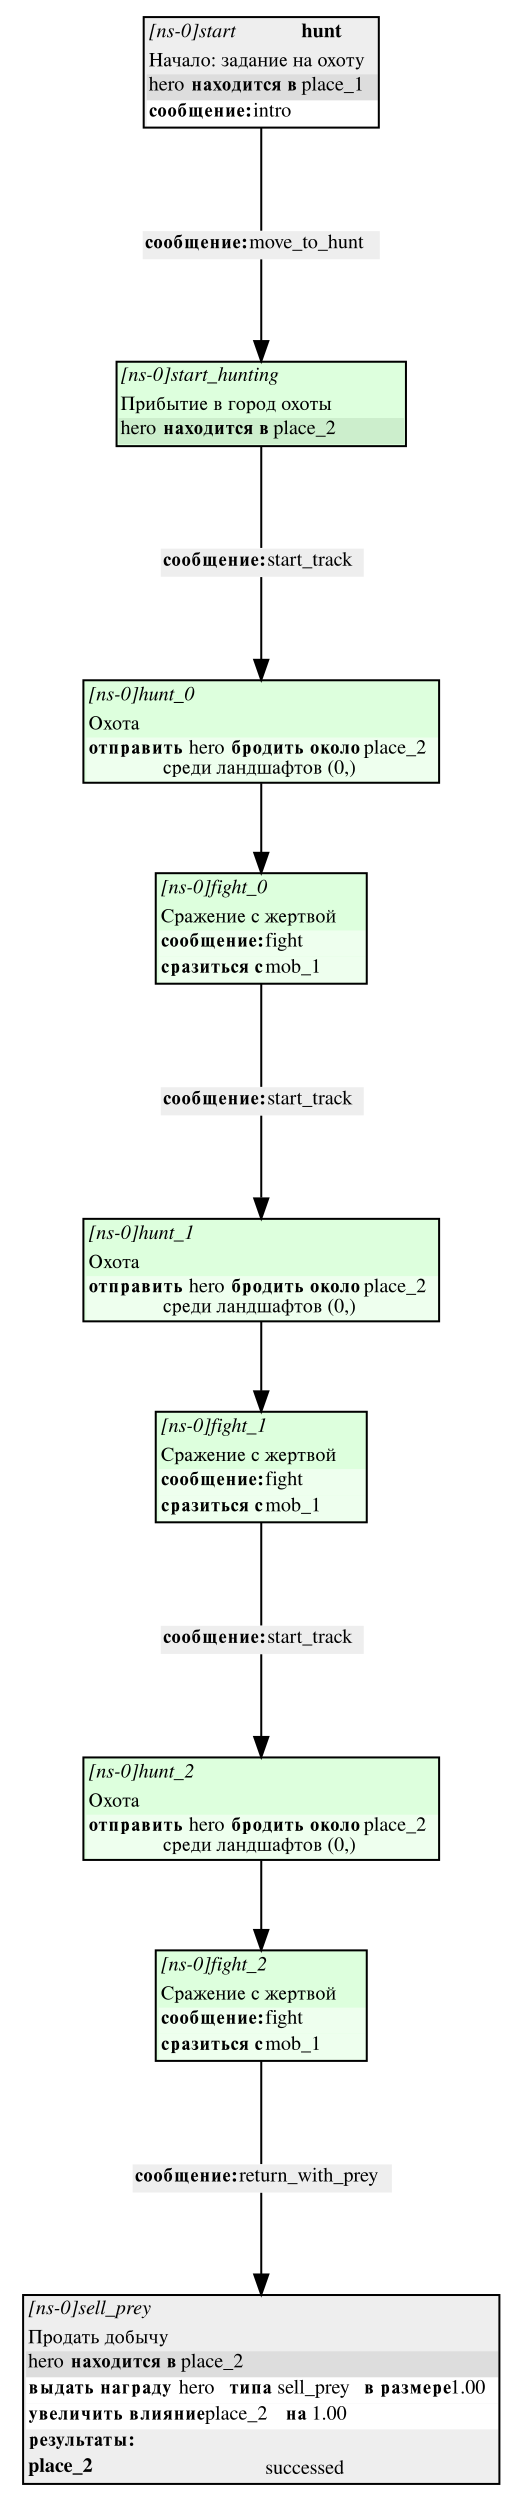
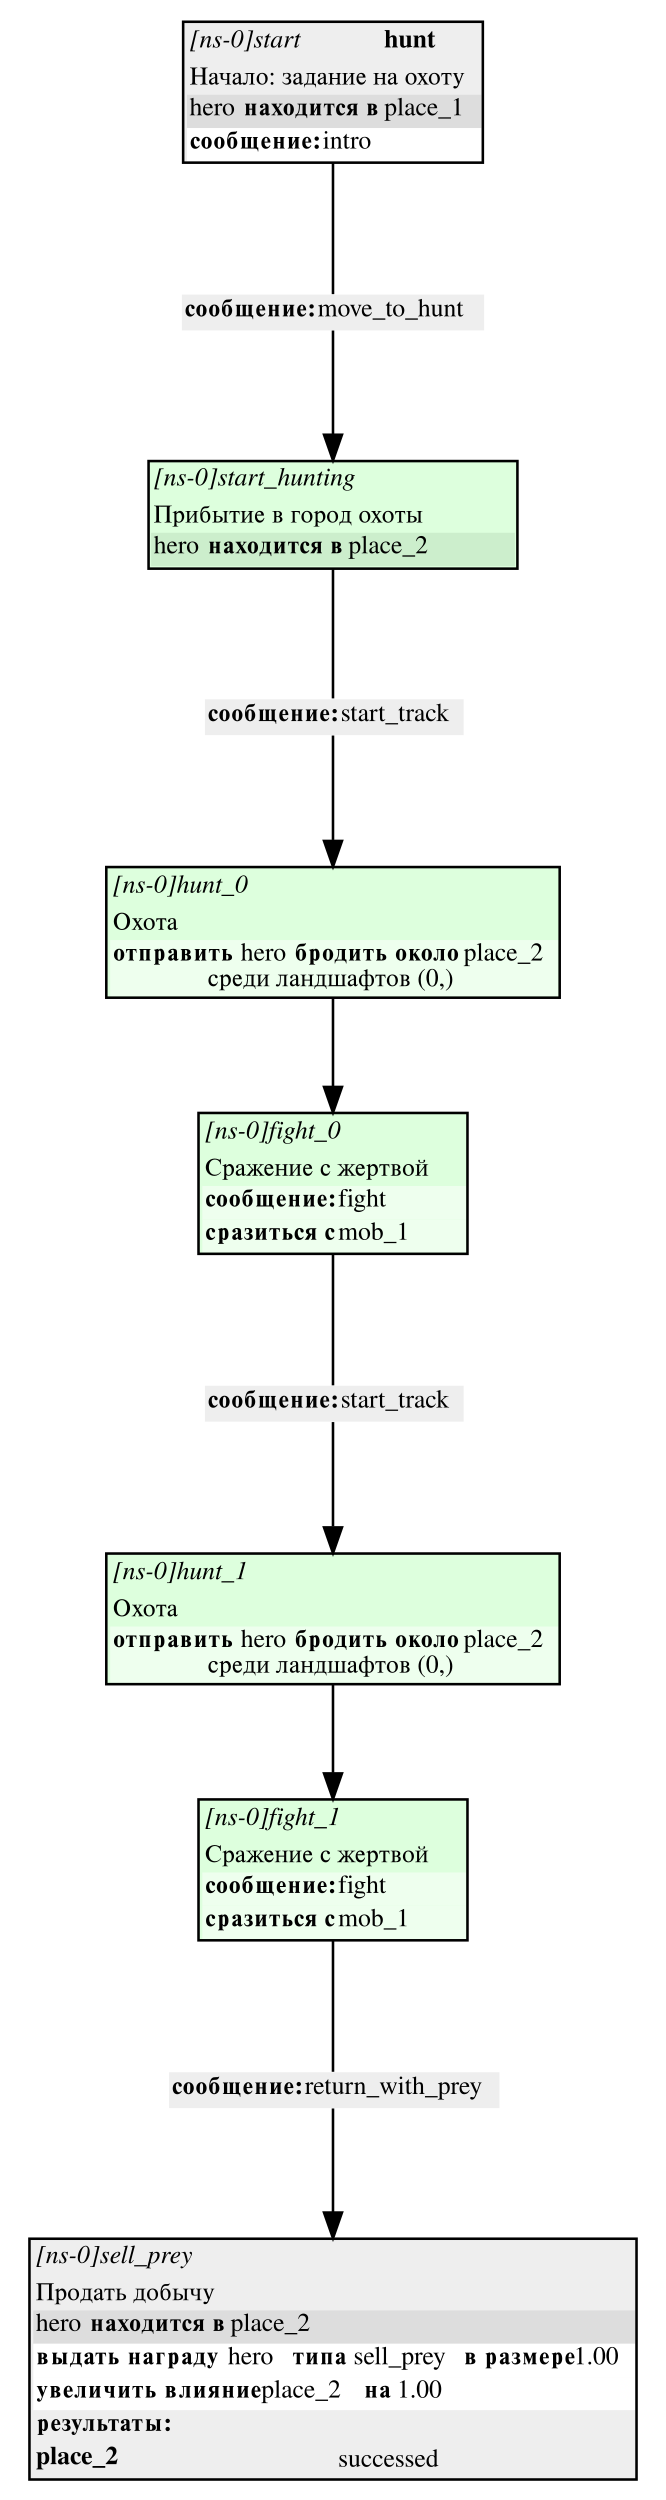
- <svg xmlns="http://www.w3.org/2000/svg" width="260pt" height="1244pt" viewBox="0.00 0.00 260.00 1244.00">
-   <g id="graph0" class="graph" transform="scale(1 1) rotate(0) translate(4 1240)">
-     <polygon fill="white" stroke="white" points="-4,4 -4,-1240 256,-1240 256,4 -4,4" />
+ <svg xmlns="http://www.w3.org/2000/svg" width="260pt" height="976pt" viewBox="0.00 0.00 260.00 976.00">
+   <g id="graph0" class="graph" transform="scale(1 1) rotate(0) translate(4 972)">
+     <polygon fill="white" stroke="white" points="-4,4 -4,-972 256,-972 256,4 -4,4" />
    <g id="node1" class="node">
-       <polygon fill="#eeeeee" stroke="none" points="67.5,-1176.5 67.5,-1231.5 184.5,-1231.5 184.5,-1176.5 67.5,-1176.5" />
-       <text text-anchor="start" x="70" y="-1221.5" font-family="Times,serif" font-style="italic" font-size="10.00">[ns-0]start</text>
-       <text text-anchor="start" x="146" y="-1221.5" font-family="Times,serif" font-weight="bold" font-size="10.00">hunt</text>
-       <text text-anchor="start" x="70" y="-1207" font-family="Times,serif" font-size="10.00">Начало: задание на охоту</text>
-       <polygon fill="#dddddd" stroke="none" points="69,-1190 69,-1203 184,-1203 184,-1190 69,-1190" />
-       <text text-anchor="start" x="70" y="-1195" font-family="Times,serif" font-size="10.00">hero </text>
-       <text text-anchor="start" x="91" y="-1195" font-family="Times,serif" font-weight="bold" font-size="10.00">находится в</text>
-       <text text-anchor="start" x="146" y="-1195" font-family="Times,serif" font-size="10.00"> place_1</text>
-       <polygon fill="#ffffff" stroke="none" points="69,-1177 69,-1190 184,-1190 184,-1177 69,-1177" />
-       <text text-anchor="start" x="70" y="-1182" font-family="Times,serif" font-weight="bold" font-size="10.00">сообщение:</text>
-       <text text-anchor="start" x="122" y="-1182" font-family="Times,serif" font-size="10.00"> intro</text>
-       <polygon fill="none" stroke="black" points="67.5,-1176.5 67.5,-1231.5 184.5,-1231.5 184.5,-1176.5 67.5,-1176.5" />
+       <polygon fill="#eeeeee" stroke="none" points="67.5,-908.5 67.5,-963.5 184.5,-963.5 184.5,-908.5 67.5,-908.5" />
+       <text text-anchor="start" x="70" y="-953.5" font-family="Times,serif" font-style="italic" font-size="10.00">[ns-0]start</text>
+       <text text-anchor="start" x="146" y="-953.5" font-family="Times,serif" font-weight="bold" font-size="10.00">hunt</text>
+       <text text-anchor="start" x="70" y="-939" font-family="Times,serif" font-size="10.00">Начало: задание на охоту</text>
+       <polygon fill="#dddddd" stroke="none" points="69,-922 69,-935 184,-935 184,-922 69,-922" />
+       <text text-anchor="start" x="70" y="-927" font-family="Times,serif" font-size="10.00">hero </text>
+       <text text-anchor="start" x="91" y="-927" font-family="Times,serif" font-weight="bold" font-size="10.00">находится в</text>
+       <text text-anchor="start" x="146" y="-927" font-family="Times,serif" font-size="10.00"> place_1</text>
+       <polygon fill="#ffffff" stroke="none" points="69,-909 69,-922 184,-922 184,-909 69,-909" />
+       <text text-anchor="start" x="70" y="-914" font-family="Times,serif" font-weight="bold" font-size="10.00">сообщение:</text>
+       <text text-anchor="start" x="122" y="-914" font-family="Times,serif" font-size="10.00"> intro</text>
+       <polygon fill="none" stroke="black" points="67.5,-908.5 67.5,-963.5 184.5,-963.5 184.5,-908.5 67.5,-908.5" />
    </g>
-     <g id="node14" class="node">
-       <polygon fill="#eeeeee" stroke="none" points="67,-1111 67,-1125 185,-1125 185,-1111 67,-1111" />
-       <text text-anchor="start" x="68" y="-1116.5" font-family="Times,serif" font-weight="bold" font-size="10.00">сообщение:</text>
-       <text text-anchor="start" x="120" y="-1116.5" font-family="Times,serif" font-size="10.00"> move_to_hunt</text>
+     <g id="node11" class="node">
+       <polygon fill="#eeeeee" stroke="none" points="67,-843 67,-857 185,-857 185,-843 67,-843" />
+       <text text-anchor="start" x="68" y="-848.5" font-family="Times,serif" font-weight="bold" font-size="10.00">сообщение:</text>
+       <text text-anchor="start" x="120" y="-848.5" font-family="Times,serif" font-size="10.00"> move_to_hunt</text>
    </g>
-     <g id="edge12" class="edge">
-       <path fill="none" stroke="black" d="M126,-1176.42C126,-1158.35 126,-1135.85 126,-1125.18" />
+     <g id="edge9" class="edge">
+       <path fill="none" stroke="black" d="M126,-908.422C126,-890.349 126,-867.853 126,-857.177" />
    </g>
    <g id="node2" class="node">
-       <polygon fill="#ddffdd" stroke="none" points="73.5,-750.5 73.5,-805.5 178.5,-805.5 178.5,-750.5 73.5,-750.5" />
-       <text text-anchor="start" x="76" y="-795.5" font-family="Times,serif" font-style="italic" font-size="10.00">[ns-0]fight_0</text>
-       <text text-anchor="start" x="76" y="-781" font-family="Times,serif" font-size="10.00">Сражение с жертвой</text>
-       <polygon fill="#eeffee" stroke="none" points="75,-764 75,-777 178,-777 178,-764 75,-764" />
-       <text text-anchor="start" x="76" y="-769" font-family="Times,serif" font-weight="bold" font-size="10.00">сообщение:</text>
-       <text text-anchor="start" x="128" y="-769" font-family="Times,serif" font-size="10.00"> fight</text>
-       <polygon fill="#eeffee" stroke="none" points="75,-751 75,-764 178,-764 178,-751 75,-751" />
-       <text text-anchor="start" x="76" y="-756" font-family="Times,serif" font-weight="bold" font-size="10.00">сразиться с</text>
-       <text text-anchor="start" x="128" y="-756" font-family="Times,serif" font-size="10.00">  mob_1</text>
-       <polygon fill="none" stroke="black" points="73.5,-750.5 73.5,-805.5 178.5,-805.5 178.5,-750.5 73.5,-750.5" />
-     </g>
-     <g id="node10" class="node">
-       <polygon fill="#eeeeee" stroke="none" points="76,-685 76,-699 177,-699 177,-685 76,-685" />
-       <text text-anchor="start" x="77" y="-690.5" font-family="Times,serif" font-weight="bold" font-size="10.00">сообщение:</text>
-       <text text-anchor="start" x="129" y="-690.5" font-family="Times,serif" font-size="10.00"> start_track</text>
-     </g>
-     <g id="edge1" class="edge">
-       <path fill="none" stroke="black" d="M126,-750.422C126,-732.349 126,-709.853 126,-699.177" />
-     </g>
-     <g id="node3" class="node">
      <polygon fill="#ddffdd" stroke="none" points="73.5,-482.5 73.5,-537.5 178.5,-537.5 178.5,-482.5 73.5,-482.5" />
-       <text text-anchor="start" x="76" y="-527.5" font-family="Times,serif" font-style="italic" font-size="10.00">[ns-0]fight_1</text>
+       <text text-anchor="start" x="76" y="-527.5" font-family="Times,serif" font-style="italic" font-size="10.00">[ns-0]fight_0</text>
      <text text-anchor="start" x="76" y="-513" font-family="Times,serif" font-size="10.00">Сражение с жертвой</text>
      <polygon fill="#eeffee" stroke="none" points="75,-496 75,-509 178,-509 178,-496 75,-496" />
      <text text-anchor="start" x="76" y="-501" font-family="Times,serif" font-weight="bold" font-size="10.00">сообщение:</text>
      <text text-anchor="start" x="128" y="-501" font-family="Times,serif" font-size="10.00"> fight</text>
      <polygon fill="#eeffee" stroke="none" points="75,-483 75,-496 178,-496 178,-483 75,-483" />
      <text text-anchor="start" x="76" y="-488" font-family="Times,serif" font-weight="bold" font-size="10.00">сразиться с</text>
      <text text-anchor="start" x="128" y="-488" font-family="Times,serif" font-size="10.00">  mob_1</text>
      <polygon fill="none" stroke="black" points="73.5,-482.5 73.5,-537.5 178.5,-537.5 178.5,-482.5 73.5,-482.5" />
    </g>
-     <g id="node11" class="node">
+     <g id="node8" class="node">
      <polygon fill="#eeeeee" stroke="none" points="76,-417 76,-431 177,-431 177,-417 76,-417" />
      <text text-anchor="start" x="77" y="-422.5" font-family="Times,serif" font-weight="bold" font-size="10.00">сообщение:</text>
      <text text-anchor="start" x="129" y="-422.5" font-family="Times,serif" font-size="10.00"> start_track</text>
    </g>
-     <g id="edge4" class="edge">
+     <g id="edge1" class="edge">
      <path fill="none" stroke="black" d="M126,-482.422C126,-464.349 126,-441.853 126,-431.177" />
    </g>
-     <g id="node4" class="node">
+     <g id="node3" class="node">
      <polygon fill="#ddffdd" stroke="none" points="73.5,-214.5 73.5,-269.5 178.5,-269.5 178.5,-214.5 73.5,-214.5" />
-       <text text-anchor="start" x="76" y="-259.5" font-family="Times,serif" font-style="italic" font-size="10.00">[ns-0]fight_2</text>
+       <text text-anchor="start" x="76" y="-259.5" font-family="Times,serif" font-style="italic" font-size="10.00">[ns-0]fight_1</text>
      <text text-anchor="start" x="76" y="-245" font-family="Times,serif" font-size="10.00">Сражение с жертвой</text>
      <polygon fill="#eeffee" stroke="none" points="75,-228 75,-241 178,-241 178,-228 75,-228" />
      <text text-anchor="start" x="76" y="-233" font-family="Times,serif" font-weight="bold" font-size="10.00">сообщение:</text>
      <text text-anchor="start" x="128" y="-233" font-family="Times,serif" font-size="10.00"> fight</text>
      <polygon fill="#eeffee" stroke="none" points="75,-215 75,-228 178,-228 178,-215 75,-215" />
      <text text-anchor="start" x="76" y="-220" font-family="Times,serif" font-weight="bold" font-size="10.00">сразиться с</text>
      <text text-anchor="start" x="128" y="-220" font-family="Times,serif" font-size="10.00">  mob_1</text>
      <polygon fill="none" stroke="black" points="73.5,-214.5 73.5,-269.5 178.5,-269.5 178.5,-214.5 73.5,-214.5" />
    </g>
-     <g id="node12" class="node">
+     <g id="node9" class="node">
      <polygon fill="#eeeeee" stroke="none" points="62,-149 62,-163 191,-163 191,-149 62,-149" />
      <text text-anchor="start" x="63" y="-154.5" font-family="Times,serif" font-weight="bold" font-size="10.00">сообщение:</text>
      <text text-anchor="start" x="115" y="-154.5" font-family="Times,serif" font-size="10.00"> return_with_prey</text>
    </g>
-     <g id="edge8" class="edge">
+     <g id="edge5" class="edge">
      <path fill="none" stroke="black" d="M126,-214.422C126,-196.349 126,-173.853 126,-163.177" />
    </g>
-     <g id="node5" class="node">
-       <polygon fill="#ddffdd" stroke="none" points="37.5,-850.5 37.5,-901.5 214.5,-901.5 214.5,-850.5 37.5,-850.5" />
-       <text text-anchor="start" x="40" y="-891.5" font-family="Times,serif" font-style="italic" font-size="10.00">[ns-0]hunt_0</text>
-       <text text-anchor="start" x="40" y="-877" font-family="Times,serif" font-size="10.00">Охота</text>
-       <polygon fill="#eeffee" stroke="none" points="39,-851 39,-873 214,-873 214,-851 39,-851" />
-       <text text-anchor="start" x="40" y="-865" font-family="Times,serif" font-weight="bold" font-size="10.00">отправить </text>
-       <text text-anchor="start" x="90" y="-865" font-family="Times,serif" font-size="10.00"> hero</text>
-       <text text-anchor="start" x="111" y="-865" font-family="Times,serif" font-weight="bold" font-size="10.00">бродить около</text>
-       <text text-anchor="start" x="177" y="-865" font-family="Times,serif" font-size="10.00"> place_2</text>
-       <text text-anchor="start" x="77" y="-855" font-family="Times,serif" font-size="10.00"> среди ландшафтов (0,)</text>
-       <polygon fill="none" stroke="black" points="37.5,-850.5 37.5,-901.5 214.5,-901.5 214.5,-850.5 37.5,-850.5" />
-     </g>
-     <g id="edge7" class="edge">
-       <path fill="none" stroke="black" d="M126,-850.278C126,-839.814 126,-827.404 126,-815.894" />
-       <polygon fill="black" stroke="black" points="129.5,-815.66 126,-805.66 122.5,-815.66 129.5,-815.66" />
-     </g>
-     <g id="node6" class="node">
+     <g id="node4" class="node">
      <polygon fill="#ddffdd" stroke="none" points="37.5,-582.5 37.5,-633.5 214.5,-633.5 214.5,-582.5 37.5,-582.5" />
-       <text text-anchor="start" x="40" y="-623.5" font-family="Times,serif" font-style="italic" font-size="10.00">[ns-0]hunt_1</text>
+       <text text-anchor="start" x="40" y="-623.5" font-family="Times,serif" font-style="italic" font-size="10.00">[ns-0]hunt_0</text>
      <text text-anchor="start" x="40" y="-609" font-family="Times,serif" font-size="10.00">Охота</text>
      <polygon fill="#eeffee" stroke="none" points="39,-583 39,-605 214,-605 214,-583 39,-583" />
      <text text-anchor="start" x="40" y="-597" font-family="Times,serif" font-weight="bold" font-size="10.00">отправить </text>
      <text text-anchor="start" x="90" y="-597" font-family="Times,serif" font-size="10.00"> hero</text>
      <text text-anchor="start" x="111" y="-597" font-family="Times,serif" font-weight="bold" font-size="10.00">бродить около</text>
      <text text-anchor="start" x="177" y="-597" font-family="Times,serif" font-size="10.00"> place_2</text>
      <text text-anchor="start" x="77" y="-587" font-family="Times,serif" font-size="10.00"> среди ландшафтов (0,)</text>
      <polygon fill="none" stroke="black" points="37.5,-582.5 37.5,-633.5 214.5,-633.5 214.5,-582.5 37.5,-582.5" />
    </g>
-     <g id="edge3" class="edge">
+     <g id="edge4" class="edge">
      <path fill="none" stroke="black" d="M126,-582.278C126,-571.814 126,-559.404 126,-547.894" />
      <polygon fill="black" stroke="black" points="129.5,-547.66 126,-537.66 122.5,-547.66 129.5,-547.66" />
    </g>
-     <g id="node7" class="node">
+     <g id="node5" class="node">
      <polygon fill="#ddffdd" stroke="none" points="37.5,-314.5 37.5,-365.5 214.5,-365.5 214.5,-314.5 37.5,-314.5" />
-       <text text-anchor="start" x="40" y="-355.5" font-family="Times,serif" font-style="italic" font-size="10.00">[ns-0]hunt_2</text>
+       <text text-anchor="start" x="40" y="-355.5" font-family="Times,serif" font-style="italic" font-size="10.00">[ns-0]hunt_1</text>
      <text text-anchor="start" x="40" y="-341" font-family="Times,serif" font-size="10.00">Охота</text>
      <polygon fill="#eeffee" stroke="none" points="39,-315 39,-337 214,-337 214,-315 39,-315" />
      <text text-anchor="start" x="40" y="-329" font-family="Times,serif" font-weight="bold" font-size="10.00">отправить </text>
      <text text-anchor="start" x="90" y="-329" font-family="Times,serif" font-size="10.00"> hero</text>
      <text text-anchor="start" x="111" y="-329" font-family="Times,serif" font-weight="bold" font-size="10.00">бродить около</text>
      <text text-anchor="start" x="177" y="-329" font-family="Times,serif" font-size="10.00"> place_2</text>
      <text text-anchor="start" x="77" y="-319" font-family="Times,serif" font-size="10.00"> среди ландшафтов (0,)</text>
      <polygon fill="none" stroke="black" points="37.5,-314.5 37.5,-365.5 214.5,-365.5 214.5,-314.5 37.5,-314.5" />
    </g>
-     <g id="edge6" class="edge">
+     <g id="edge3" class="edge">
      <path fill="none" stroke="black" d="M126,-314.278C126,-303.814 126,-291.404 126,-279.894" />
      <polygon fill="black" stroke="black" points="129.5,-279.66 126,-269.66 122.5,-279.66 129.5,-279.66" />
    </g>
-     <g id="node8" class="node">
-       <polygon fill="#ddffdd" stroke="none" points="54,-1018 54,-1060 198,-1060 198,-1018 54,-1018" />
-       <text text-anchor="start" x="56" y="-1050.5" font-family="Times,serif" font-style="italic" font-size="10.00">[ns-0]start_hunting</text>
-       <text text-anchor="start" x="56" y="-1036" font-family="Times,serif" font-size="10.00">Прибытие в город охоты</text>
-       <polygon fill="#cceecc" stroke="none" points="55,-1019 55,-1032 197,-1032 197,-1019 55,-1019" />
-       <text text-anchor="start" x="56" y="-1024" font-family="Times,serif" font-size="10.00">hero </text>
-       <text text-anchor="start" x="77" y="-1024" font-family="Times,serif" font-weight="bold" font-size="10.00">находится в</text>
-       <text text-anchor="start" x="132" y="-1024" font-family="Times,serif" font-size="10.00"> place_2</text>
-       <polygon fill="none" stroke="black" points="54,-1018 54,-1060 198,-1060 198,-1018 54,-1018" />
+     <g id="node6" class="node">
+       <polygon fill="#ddffdd" stroke="none" points="54,-750 54,-792 198,-792 198,-750 54,-750" />
+       <text text-anchor="start" x="56" y="-782.5" font-family="Times,serif" font-style="italic" font-size="10.00">[ns-0]start_hunting</text>
+       <text text-anchor="start" x="56" y="-768" font-family="Times,serif" font-size="10.00">Прибытие в город охоты</text>
+       <polygon fill="#cceecc" stroke="none" points="55,-751 55,-764 197,-764 197,-751 55,-751" />
+       <text text-anchor="start" x="56" y="-756" font-family="Times,serif" font-size="10.00">hero </text>
+       <text text-anchor="start" x="77" y="-756" font-family="Times,serif" font-weight="bold" font-size="10.00">находится в</text>
+       <text text-anchor="start" x="132" y="-756" font-family="Times,serif" font-size="10.00"> place_2</text>
+       <polygon fill="none" stroke="black" points="54,-750 54,-792 198,-792 198,-750 54,-750" />
    </g>
-     <g id="node13" class="node">
-       <polygon fill="#eeeeee" stroke="none" points="76,-953 76,-967 177,-967 177,-953 76,-953" />
-       <text text-anchor="start" x="77" y="-958.5" font-family="Times,serif" font-weight="bold" font-size="10.00">сообщение:</text>
-       <text text-anchor="start" x="129" y="-958.5" font-family="Times,serif" font-size="10.00"> start_track</text>
+     <g id="node10" class="node">
+       <polygon fill="#eeeeee" stroke="none" points="76,-685 76,-699 177,-699 177,-685 76,-685" />
+       <text text-anchor="start" x="77" y="-690.5" font-family="Times,serif" font-weight="bold" font-size="10.00">сообщение:</text>
+       <text text-anchor="start" x="129" y="-690.5" font-family="Times,serif" font-size="10.00"> start_track</text>
    </g>
-     <g id="edge10" class="edge">
-       <path fill="none" stroke="black" d="M126,-1017.77C126,-1001.02 126,-978.253 126,-967.342" />
+     <g id="edge7" class="edge">
+       <path fill="none" stroke="black" d="M126,-749.769C126,-733.015 126,-710.253 126,-699.342" />
    </g>
-     <g id="node9" class="node">
+     <g id="node7" class="node">
      <polygon fill="#eeeeee" stroke="none" points="7.5,-4 7.5,-98 244.5,-98 244.5,-4 7.5,-4" />
      <text text-anchor="start" x="10" y="-88.5" font-family="Times,serif" font-style="italic" font-size="10.00">[ns-0]sell_prey</text>
      <text text-anchor="start" x="10" y="-74" font-family="Times,serif" font-size="10.00">Продать добычу</text>
      <polygon fill="#dddddd" stroke="none" points="9,-57 9,-70 244,-70 244,-57 9,-57" />
      <text text-anchor="start" x="10" y="-62" font-family="Times,serif" font-size="10.00">hero </text>
      <text text-anchor="start" x="31" y="-62" font-family="Times,serif" font-weight="bold" font-size="10.00">находится в</text>
      <text text-anchor="start" x="86" y="-62" font-family="Times,serif" font-size="10.00"> place_2</text>
      <polygon fill="#ffffff" stroke="none" points="9,-44 9,-57 244,-57 244,-44 9,-44" />
      <text text-anchor="start" x="10" y="-49" font-family="Times,serif" font-weight="bold" font-size="10.00">выдать награду </text>
      <text text-anchor="start" x="85" y="-49" font-family="Times,serif" font-size="10.00">  hero </text>
      <text text-anchor="start" x="110" y="-49" font-family="Times,serif" font-weight="bold" font-size="10.00">типа </text>
      <text text-anchor="start" x="134" y="-49" font-family="Times,serif" font-size="10.00"> sell_prey </text>
      <text text-anchor="start" x="177" y="-49" font-family="Times,serif" font-weight="bold" font-size="10.00">в размере</text>
      <text text-anchor="start" x="220" y="-49" font-family="Times,serif" font-size="10.00"> 1.00</text>
      <polygon fill="#ffffff" stroke="none" points="9,-31 9,-44 244,-44 244,-31 9,-31" />
      <text text-anchor="start" x="10" y="-36" font-family="Times,serif" font-weight="bold" font-size="10.00">увеличить влияние </text>
      <text text-anchor="start" x="98" y="-36" font-family="Times,serif" font-size="10.00">  place_2 </text>
      <text text-anchor="start" x="138" y="-36" font-family="Times,serif" font-weight="bold" font-size="10.00">на </text>
      <text text-anchor="start" x="151" y="-36" font-family="Times,serif" font-size="10.00"> 1.00</text>
      <polygon fill="#eeeeee" stroke="none" points="9,-18 9,-31 244,-31 244,-18 9,-18" />
      <text text-anchor="start" x="10" y="-23" font-family="Times,serif" font-weight="bold" font-size="10.00">результаты:</text>
      <text text-anchor="start" x="10" y="-10" font-family="Times,serif" font-weight="bold" font-size="10.00">place_2</text>
      <text text-anchor="start" x="128" y="-9" font-family="Times,serif" font-size="10.00">successed</text>
      <polygon fill="none" stroke="black" points="7.5,-4 7.5,-98 244.5,-98 244.5,-4 7.5,-4" />
    </g>
    <g id="edge2" class="edge">
+       <path fill="none" stroke="black" d="M126,-416.837C126,-408.121 126,-391.531 126,-376.086" />
+       <polygon fill="black" stroke="black" points="129.5,-375.686 126,-365.686 122.5,-375.686 129.5,-375.686" />
+     </g>
+     <g id="edge6" class="edge">
+       <path fill="none" stroke="black" d="M126,-148.865C126,-140.545 126,-124.829 126,-108.44" />
+       <polygon fill="black" stroke="black" points="129.5,-108.209 126,-98.209 122.5,-108.209 129.5,-108.209" />
+     </g>
+     <g id="edge8" class="edge">
      <path fill="none" stroke="black" d="M126,-684.837C126,-676.121 126,-659.531 126,-644.086" />
      <polygon fill="black" stroke="black" points="129.5,-643.686 126,-633.686 122.5,-643.686 129.5,-643.686" />
    </g>
-     <g id="edge5" class="edge">
-       <path fill="none" stroke="black" d="M126,-416.837C126,-408.121 126,-391.531 126,-376.086" />
-       <polygon fill="black" stroke="black" points="129.5,-375.686 126,-365.686 122.5,-375.686 129.5,-375.686" />
-     </g>
-     <g id="edge9" class="edge">
-       <path fill="none" stroke="black" d="M126,-148.865C126,-140.545 126,-124.829 126,-108.44" />
-       <polygon fill="black" stroke="black" points="129.5,-108.209 126,-98.209 122.5,-108.209 129.5,-108.209" />
-     </g>
-     <g id="edge11" class="edge">
-       <path fill="none" stroke="black" d="M126,-952.837C126,-944.121 126,-927.531 126,-912.086" />
-       <polygon fill="black" stroke="black" points="129.5,-911.686 126,-901.686 122.5,-911.686 129.5,-911.686" />
-     </g>
-     <g id="edge13" class="edge">
-       <path fill="none" stroke="black" d="M126,-1110.96C126,-1102.2 126,-1085.38 126,-1070.31" />
-       <polygon fill="black" stroke="black" points="129.5,-1070.28 126,-1060.28 122.5,-1070.28 129.5,-1070.28" />
+     <g id="edge10" class="edge">
+       <path fill="none" stroke="black" d="M126,-842.958C126,-834.201 126,-817.379 126,-802.312" />
+       <polygon fill="black" stroke="black" points="129.5,-802.281 126,-792.281 122.5,-802.281 129.5,-802.281" />
    </g>
  </g>
</svg>
